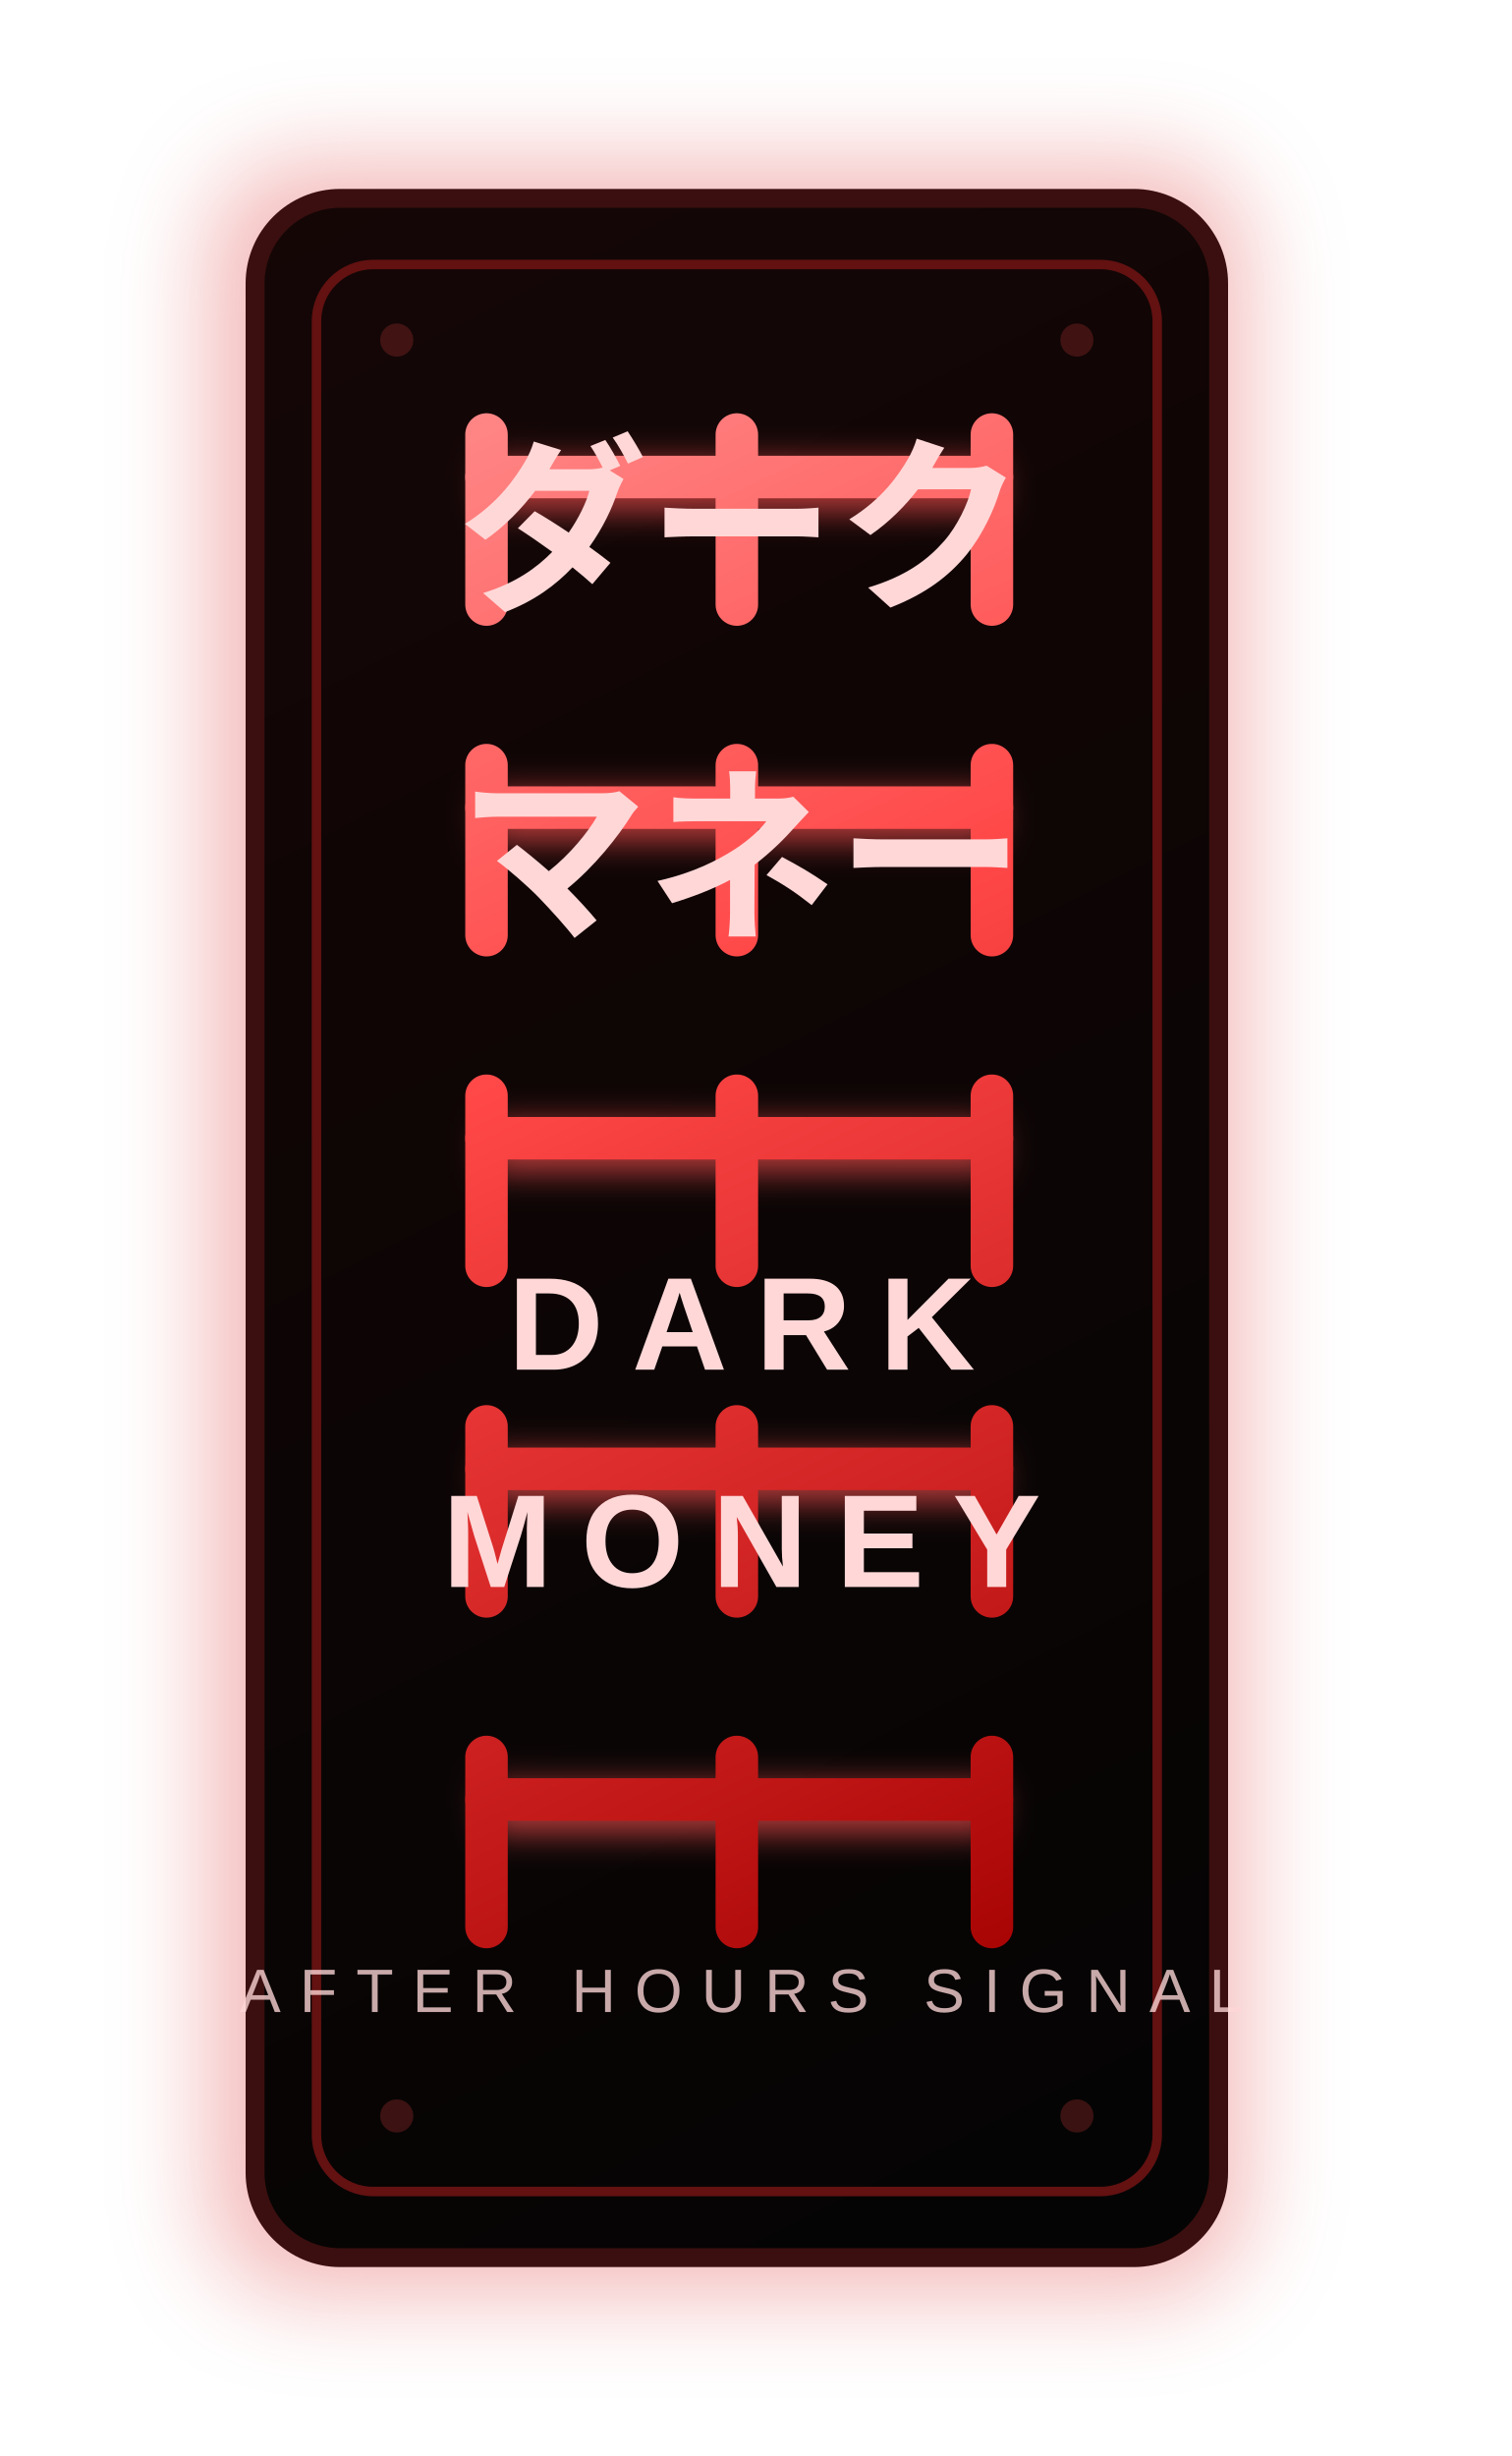
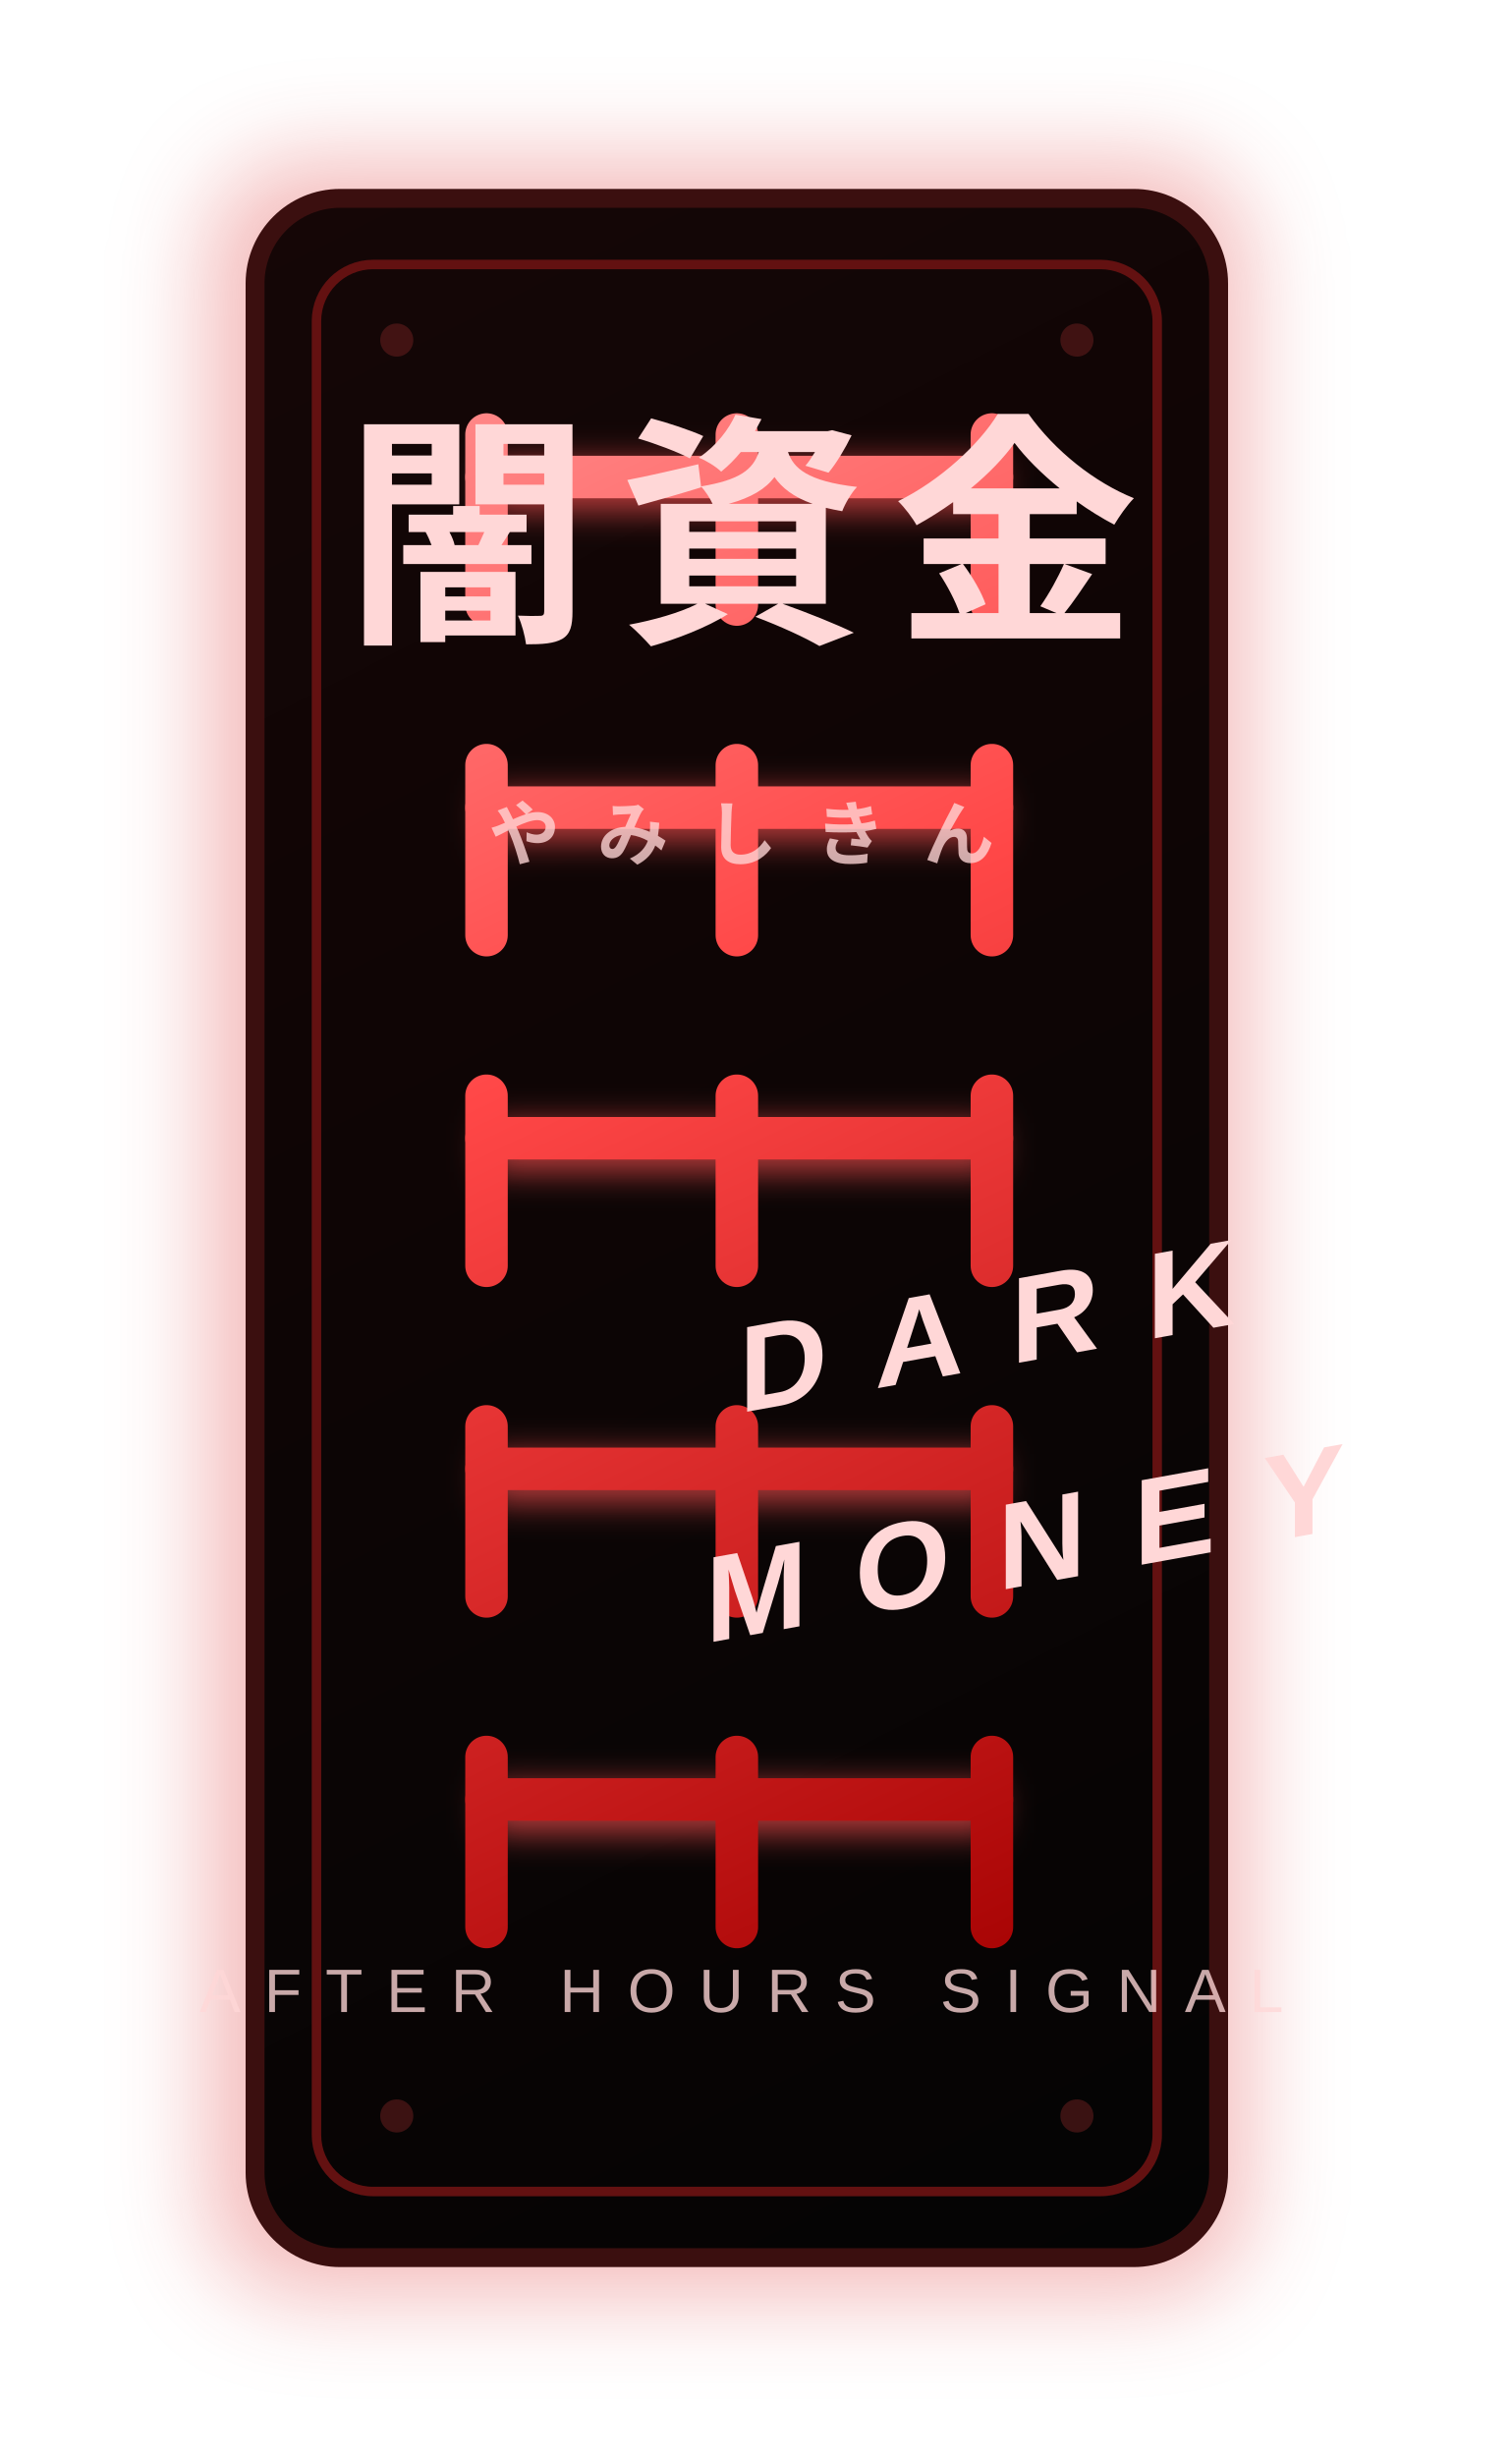
<svg xmlns="http://www.w3.org/2000/svg" width="320" height="520" viewBox="0 0 320 520" fill="none">
  <defs>
    <linearGradient id="panel" x1="35" y1="22" x2="262" y2="470" gradientUnits="userSpaceOnUse">
      <stop stop-color="#160606" />
      <stop offset="1" stop-color="#040404" />
    </linearGradient>
    <linearGradient id="tube" x1="82" y1="76" x2="244" y2="414" gradientUnits="userSpaceOnUse">
      <stop stop-color="#FF8F8F" />
      <stop offset="0.4" stop-color="#FF4747" />
      <stop offset="1" stop-color="#A30000" />
    </linearGradient>
    <filter id="redGlow" x="0" y="0" width="320" height="520" filterUnits="userSpaceOnUse" color-interpolation-filters="sRGB">
      <feGaussianBlur stdDeviation="10" result="blur" />
    </filter>
    <filter id="softRed" x="18" y="18" width="284" height="484" filterUnits="userSpaceOnUse" color-interpolation-filters="sRGB">
      <feGaussianBlur stdDeviation="3.5" />
    </filter>
  </defs>
  <g opacity="0.3" filter="url(#redGlow)">
    <rect x="44" y="34" width="220" height="452" rx="20" fill="#D81616" />
    <path d="M87 90H221V102H87V90Z" fill="#FF5A5A" />
    <path d="M87 156H221V168H87V156Z" fill="#FF5A5A" />
    <path d="M87 222H221V234H87V222Z" fill="#FF5A5A" />
    <path d="M87 288H221V300H87V288Z" fill="#FF5A5A" />
    <path d="M87 354H221V366H87V354Z" fill="#FF5A5A" />
    <path d="M87 420H221V432H87V420Z" fill="#FF5A5A" />
  </g>
  <rect x="54" y="42" width="204" height="436" rx="18" fill="url(#panel)" stroke="#3B0F0F" stroke-width="4" />
  <rect x="67" y="56" width="178" height="408" rx="12" stroke="#631111" stroke-width="2" />
  <g opacity="0.72" filter="url(#softRed)">
    <path d="M103 98H211V108H103V98Z" fill="#FF5252" />
    <path d="M103 168H211V178H103V168Z" fill="#FF5252" />
    <path d="M103 238H211V248H103V238Z" fill="#FF5252" />
    <path d="M103 308H211V318H103V308Z" fill="#FF5252" />
    <path d="M103 378H211V388H103V378Z" fill="#FF5252" />
  </g>
  <g stroke="url(#tube)" stroke-width="9" stroke-linecap="round" stroke-linejoin="round">
    <path d="M103 101H210" />
    <path d="M103 171H210" />
    <path d="M103 241H210" />
    <path d="M103 311H210" />
    <path d="M103 381H210" />
    <path d="M103 92V128" />
    <path d="M156 92V128" />
    <path d="M210 92V128" />
    <path d="M103 162V198" />
    <path d="M156 162V198" />
    <path d="M210 162V198" />
    <path d="M103 232V268" />
    <path d="M156 232V268" />
    <path d="M210 232V268" />
    <path d="M103 302V338" />
    <path d="M156 302V338" />
    <path d="M210 302V338" />
    <path d="M103 372V408" />
    <path d="M156 372V408" />
    <path d="M210 372V408" />
  </g>
  <g fill="#FFD7D7">
-     <text x="157" y="126" text-anchor="middle" font-size="40" font-family="'Hiragino Kaku Gothic ProN', 'Yu Gothic', sans-serif" font-weight="700">ダーク</text>
-     <text x="157" y="196" text-anchor="middle" font-size="40" font-family="'Hiragino Kaku Gothic ProN', 'Yu Gothic', sans-serif" font-weight="700">マネー</text>
-     <text x="157" y="290" text-anchor="middle" font-size="28" letter-spacing="6" font-family="'Helvetica Neue', Arial, sans-serif" font-weight="700">DARK</text>
-     <text x="157" y="336" text-anchor="middle" font-size="28" letter-spacing="6" font-family="'Helvetica Neue', Arial, sans-serif" font-weight="700">MONEY</text>
-     <text x="157" y="426" text-anchor="middle" font-size="13" letter-spacing="4" font-family="'Helvetica Neue', Arial, sans-serif" opacity="0.78">AFTER HOURS SIGNAL</text>
+     <text x="157" y="132" text-anchor="middle" font-size="52" font-family="'Hiragino Sans', 'Yu Gothic UI', 'Noto Sans JP', sans-serif" font-weight="700" letter-spacing="6">闇資金</text>
+     <text x="157" y="182" text-anchor="middle" font-size="15" font-family="'Hiragino Sans', 'Yu Gothic UI', 'Noto Sans JP', sans-serif" font-weight="600" letter-spacing="8" opacity="0.78">やみしきん</text>
+     <text x="157" y="290" text-anchor="middle" font-size="26" letter-spacing="10" font-family="'Eurostile', 'Bank Gothic', 'Helvetica Neue', Arial, sans-serif" font-weight="700" transform="matrix(1 -0.18 0 1 52 28)">DARK</text>
+     <text x="157" y="336" text-anchor="middle" font-size="26" letter-spacing="10" font-family="'Eurostile', 'Bank Gothic', 'Helvetica Neue', Arial, sans-serif" font-weight="700" transform="matrix(1 -0.18 0 1 60 28)">MONEY</text>
+     <text x="157" y="426" text-anchor="middle" font-size="13" letter-spacing="5" font-family="'Eurostile', 'Bank Gothic', 'Helvetica Neue', Arial, sans-serif" opacity="0.78">AFTER HOURS SIGNAL</text>
  </g>
  <g opacity="0.5">
    <circle cx="84" cy="72" r="3.5" fill="#702020" />
    <circle cx="228" cy="72" r="3.5" fill="#702020" />
    <circle cx="84" cy="448" r="3.5" fill="#702020" />
    <circle cx="228" cy="448" r="3.5" fill="#702020" />
  </g>
</svg>
